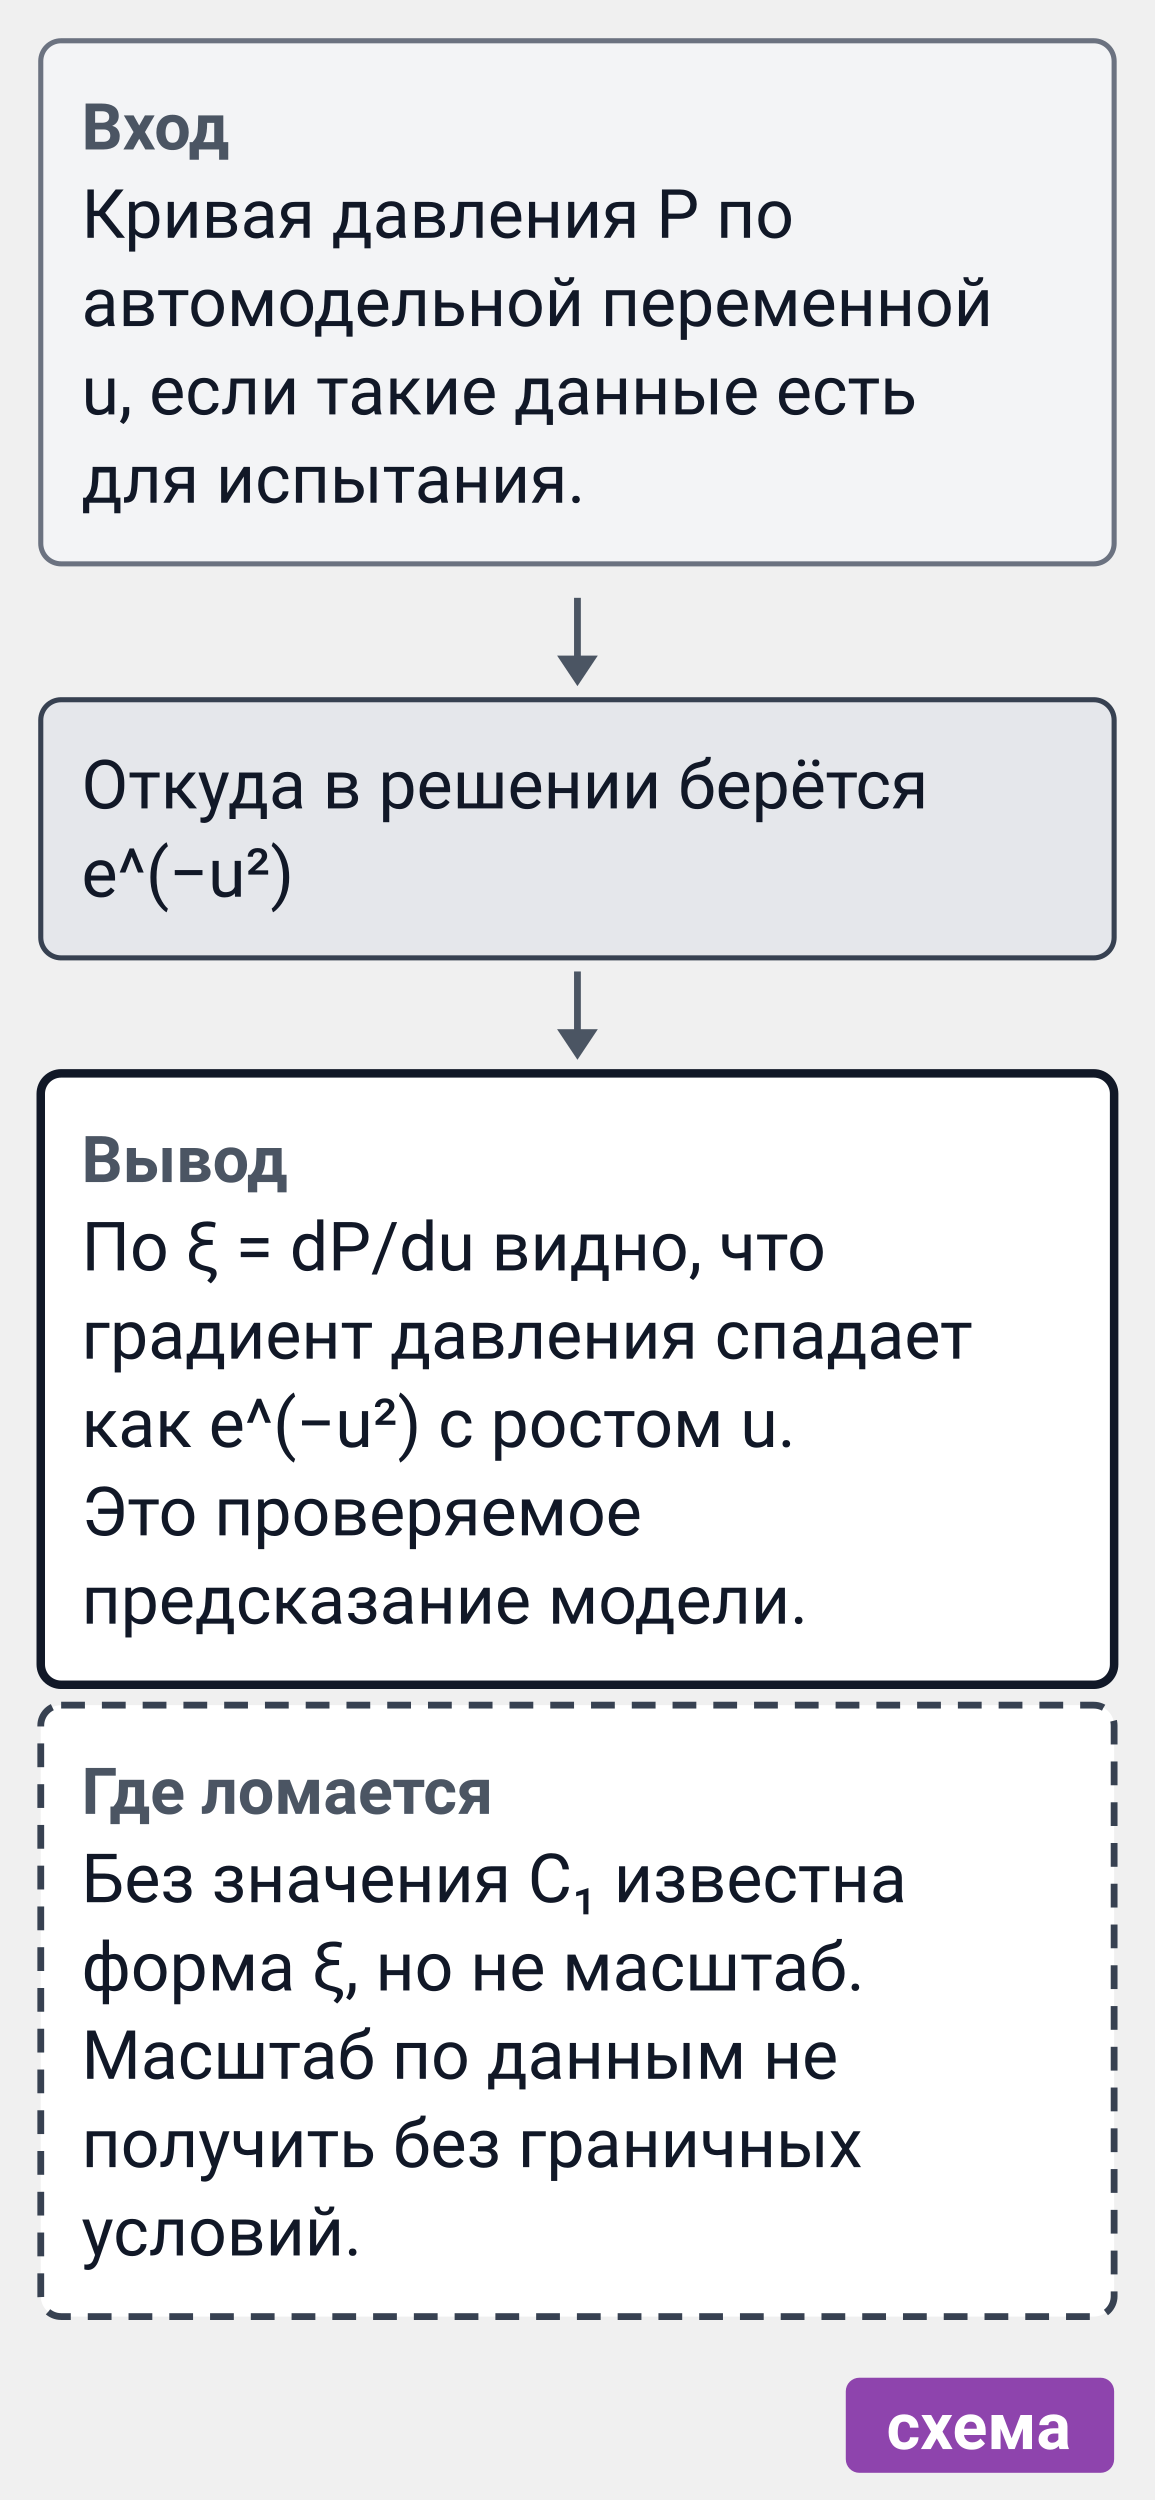
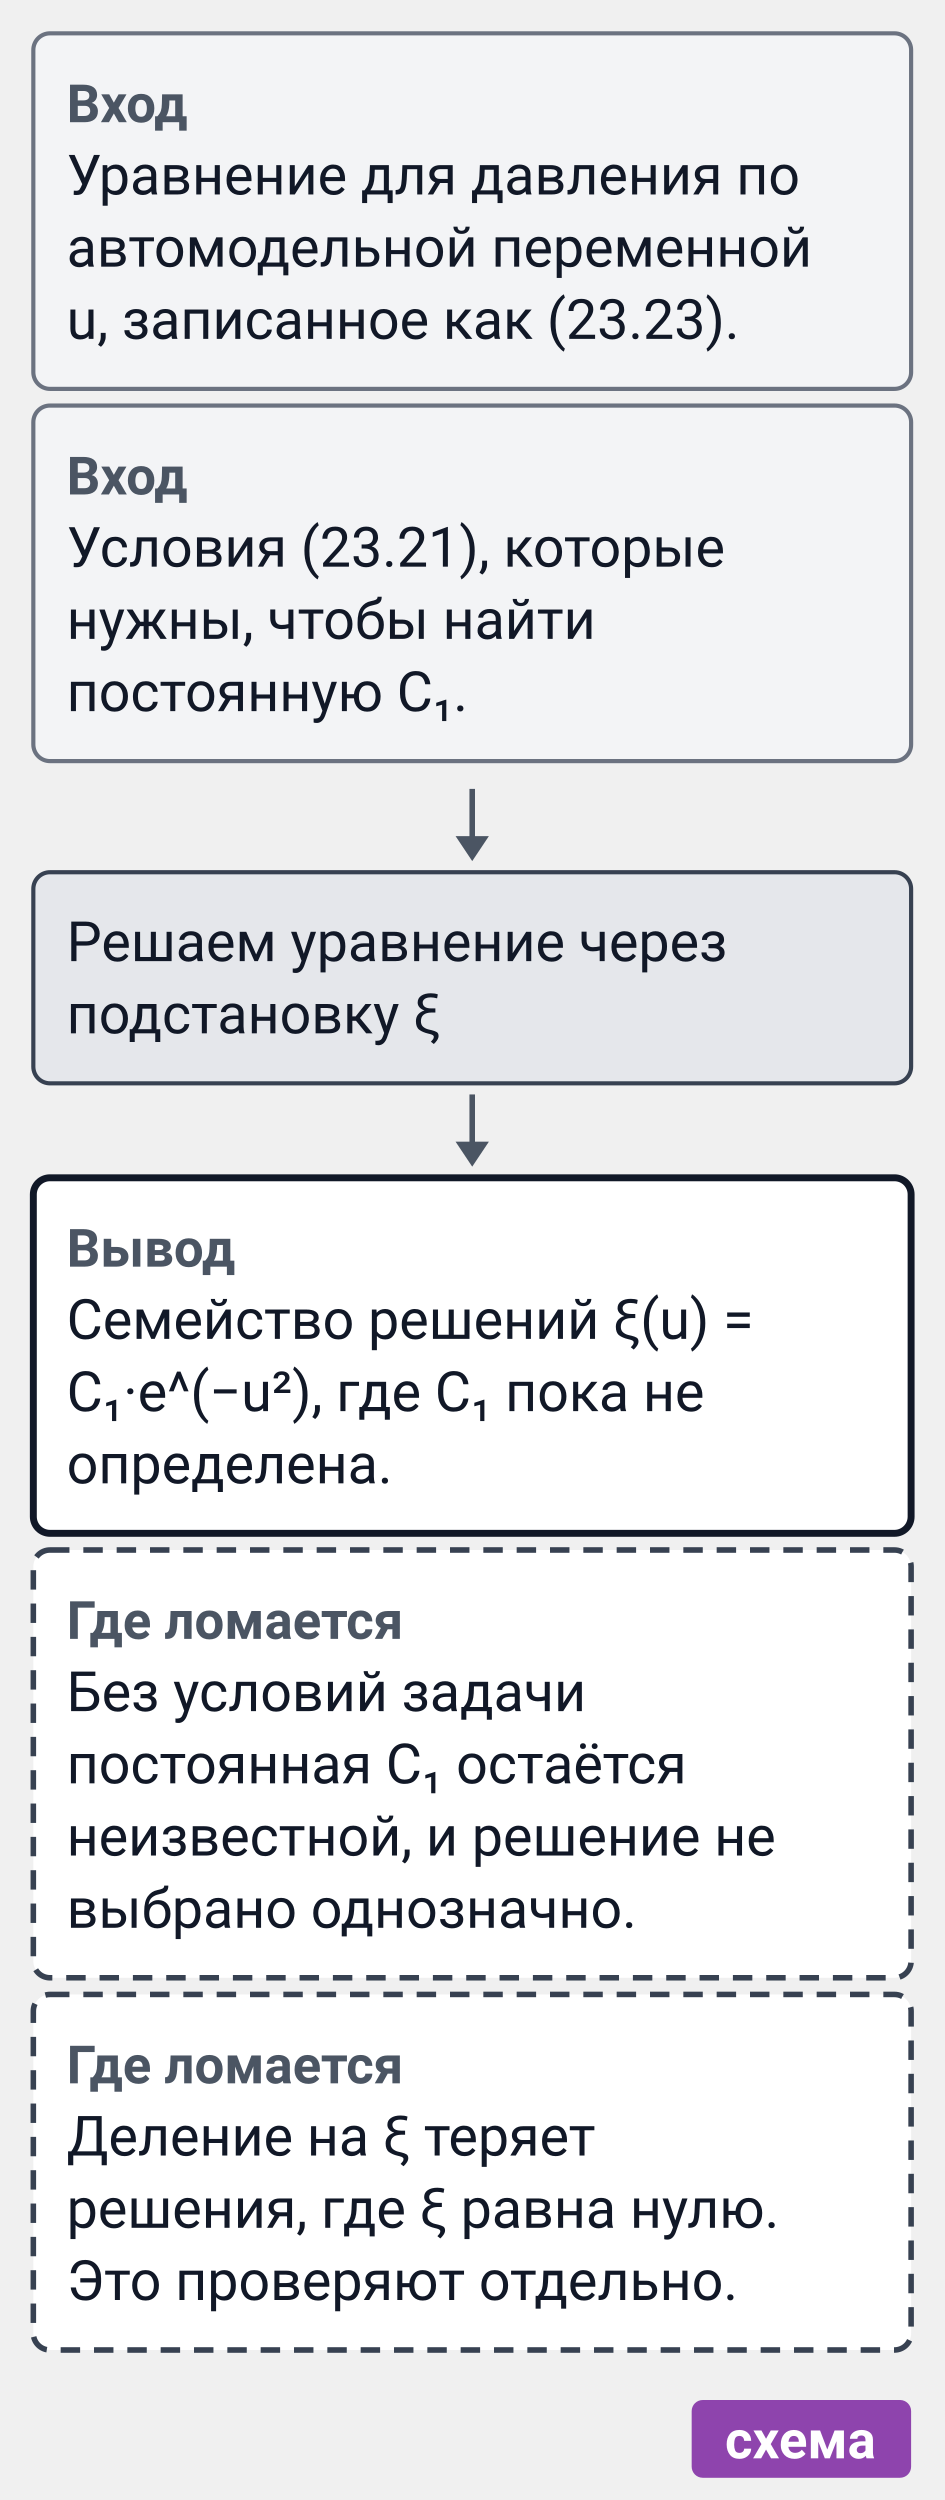
- <svg xmlns="http://www.w3.org/2000/svg" viewBox="0 0 340 736" role="img" aria-label="Схема шага «Откуда в решении берётся e^(−u²)»: что на входе, что получаем и где правило ломается.">
+ <svg xmlns="http://www.w3.org/2000/svg" viewBox="0 0 340 900" role="img" aria-label="Схема шага «Решаем уравнение через подстановку ξ»: что на входе, что получаем и где правило ломается.">
  <style>.i-in{fill:#F3F4F6;stroke:#6B7280;stroke-width:1.5}.i-out{fill:#FFFFFF;stroke:#111827;stroke-width:2.5}.i-node{fill:#E5E7EB;stroke:#374151;stroke-width:1.5}.i-warn{fill:#FFFFFF;stroke:#374151;stroke-width:2;stroke-dasharray:7 5}.it{fill:#111827;font-size:20px;font-family:system-ui,-apple-system,'Segoe UI',Roboto,sans-serif}.ih{fill:#4B5563;font-size:19px;font-weight:700;font-family:system-ui,-apple-system,'Segoe UI',Roboto,sans-serif}.il{fill:#4B5563;font-size:19px;font-family:system-ui,-apple-system,'Segoe UI',Roboto,sans-serif}.ia{stroke:#4B5563;stroke-width:2}.iah{fill:#4B5563}.ibt{fill:#FFFFFF;font-size:19px;font-weight:700;font-family:system-ui,-apple-system,'Segoe UI',Roboto,sans-serif}.isw{stroke:#6B7280;stroke-width:1.5}</style>
-   <rect class="i-in" x="12" y="12" width="316" height="154" rx="6" />
+   <rect class="i-in" x="12" y="12" width="316" height="128" rx="6" />
  <text class="ih" x="24" y="44">Вход</text>
-   <text class="it" x="24" y="70">Кривая давления P по</text>
+   <text class="it" x="24" y="70">Уравнение для давления по</text>
  <text class="it" x="24" y="96">автомодельной переменной</text>
-   <text class="it" x="24" y="122">u, если такие данные есть</text>
-   <text class="it" x="24" y="148">для испытания.</text>
-   <line class="ia" x1="170" y1="176" x2="170" y2="196" />
-   <path class="iah" d="M170 202 l-6 -9 h12 z" />
-   <rect class="i-node" x="12" y="206" width="316" height="76" rx="6" />
-   <text class="it" x="24" y="238">Откуда в решении берётся</text>
-   <text class="it" x="24" y="264">e^(−u²)</text>
-   <line class="ia" x1="170" y1="286" x2="170" y2="306" />
-   <path class="iah" d="M170 312 l-6 -9 h12 z" />
-   <rect class="i-out" x="12" y="316" width="316" height="180" rx="6" />
-   <text class="ih" x="24" y="348">Вывод</text>
-   <text class="it" x="24" y="374">По ξ = dP/du видно, что</text>
-   <text class="it" x="24" y="400">градиент давления спадает</text>
-   <text class="it" x="24" y="426">как e^(−u²) с ростом u.</text>
-   <text class="it" x="24" y="452">Это проверяемое</text>
-   <text class="it" x="24" y="478">предсказание модели.</text>
-   <rect class="i-warn" x="12" y="502" width="316" height="180" rx="6" />
-   <text class="ih" x="24" y="534">Где ломается</text>
-   <text class="it" x="24" y="560">Без значения C₁ известна</text>
-   <text class="it" x="24" y="586">форма ξ, но не масштаб.</text>
-   <text class="it" x="24" y="612">Масштаб по данным не</text>
-   <text class="it" x="24" y="638">получить без граничных</text>
-   <text class="it" x="24" y="664">условий.</text>
-   <rect x="249" y="700" width="79" height="28" rx="4" fill="#8E44AD" />
-   <text class="ibt" x="261" y="721">схема</text>
+   <text class="it" x="24" y="122">u, записанное как (23.23).</text>
+   <rect class="i-in" x="12" y="146" width="316" height="128" rx="6" />
+   <text class="ih" x="24" y="178">Вход</text>
+   <text class="it" x="24" y="204">Условия (23.21), которые</text>
+   <text class="it" x="24" y="230">нужны, чтобы найти</text>
+   <text class="it" x="24" y="256">постоянную C₁.</text>
+   <line class="ia" x1="170" y1="284" x2="170" y2="304" />
+   <path class="iah" d="M170 310 l-6 -9 h12 z" />
+   <rect class="i-node" x="12" y="314" width="316" height="76" rx="6" />
+   <text class="it" x="24" y="346">Решаем уравнение через</text>
+   <text class="it" x="24" y="372">подстановку ξ</text>
+   <line class="ia" x1="170" y1="394" x2="170" y2="414" />
+   <path class="iah" d="M170 420 l-6 -9 h12 z" />
+   <rect class="i-out" x="12" y="424" width="316" height="128" rx="6" />
+   <text class="ih" x="24" y="456">Вывод</text>
+   <text class="it" x="24" y="482">Семейство решений ξ(u) =</text>
+   <text class="it" x="24" y="508">C₁·e^(−u²), где C₁ пока не</text>
+   <text class="it" x="24" y="534">определена.</text>
+   <rect class="i-warn" x="12" y="558" width="316" height="154" rx="6" />
+   <text class="ih" x="24" y="590">Где ломается</text>
+   <text class="it" x="24" y="616">Без условий задачи</text>
+   <text class="it" x="24" y="642">постоянная C₁ остаётся</text>
+   <text class="it" x="24" y="668">неизвестной, и решение не</text>
+   <text class="it" x="24" y="694">выбрано однозначно.</text>
+   <rect class="i-warn" x="12" y="718" width="316" height="128" rx="6" />
+   <text class="ih" x="24" y="750">Где ломается</text>
+   <text class="it" x="24" y="776">Деление на ξ теряет</text>
+   <text class="it" x="24" y="802">решения, где ξ равна нулю.</text>
+   <text class="it" x="24" y="828">Это проверяют отдельно.</text>
+   <rect x="249" y="864" width="79" height="28" rx="4" fill="#8E44AD" />
+   <text class="ibt" x="261" y="885">схема</text>
</svg>
